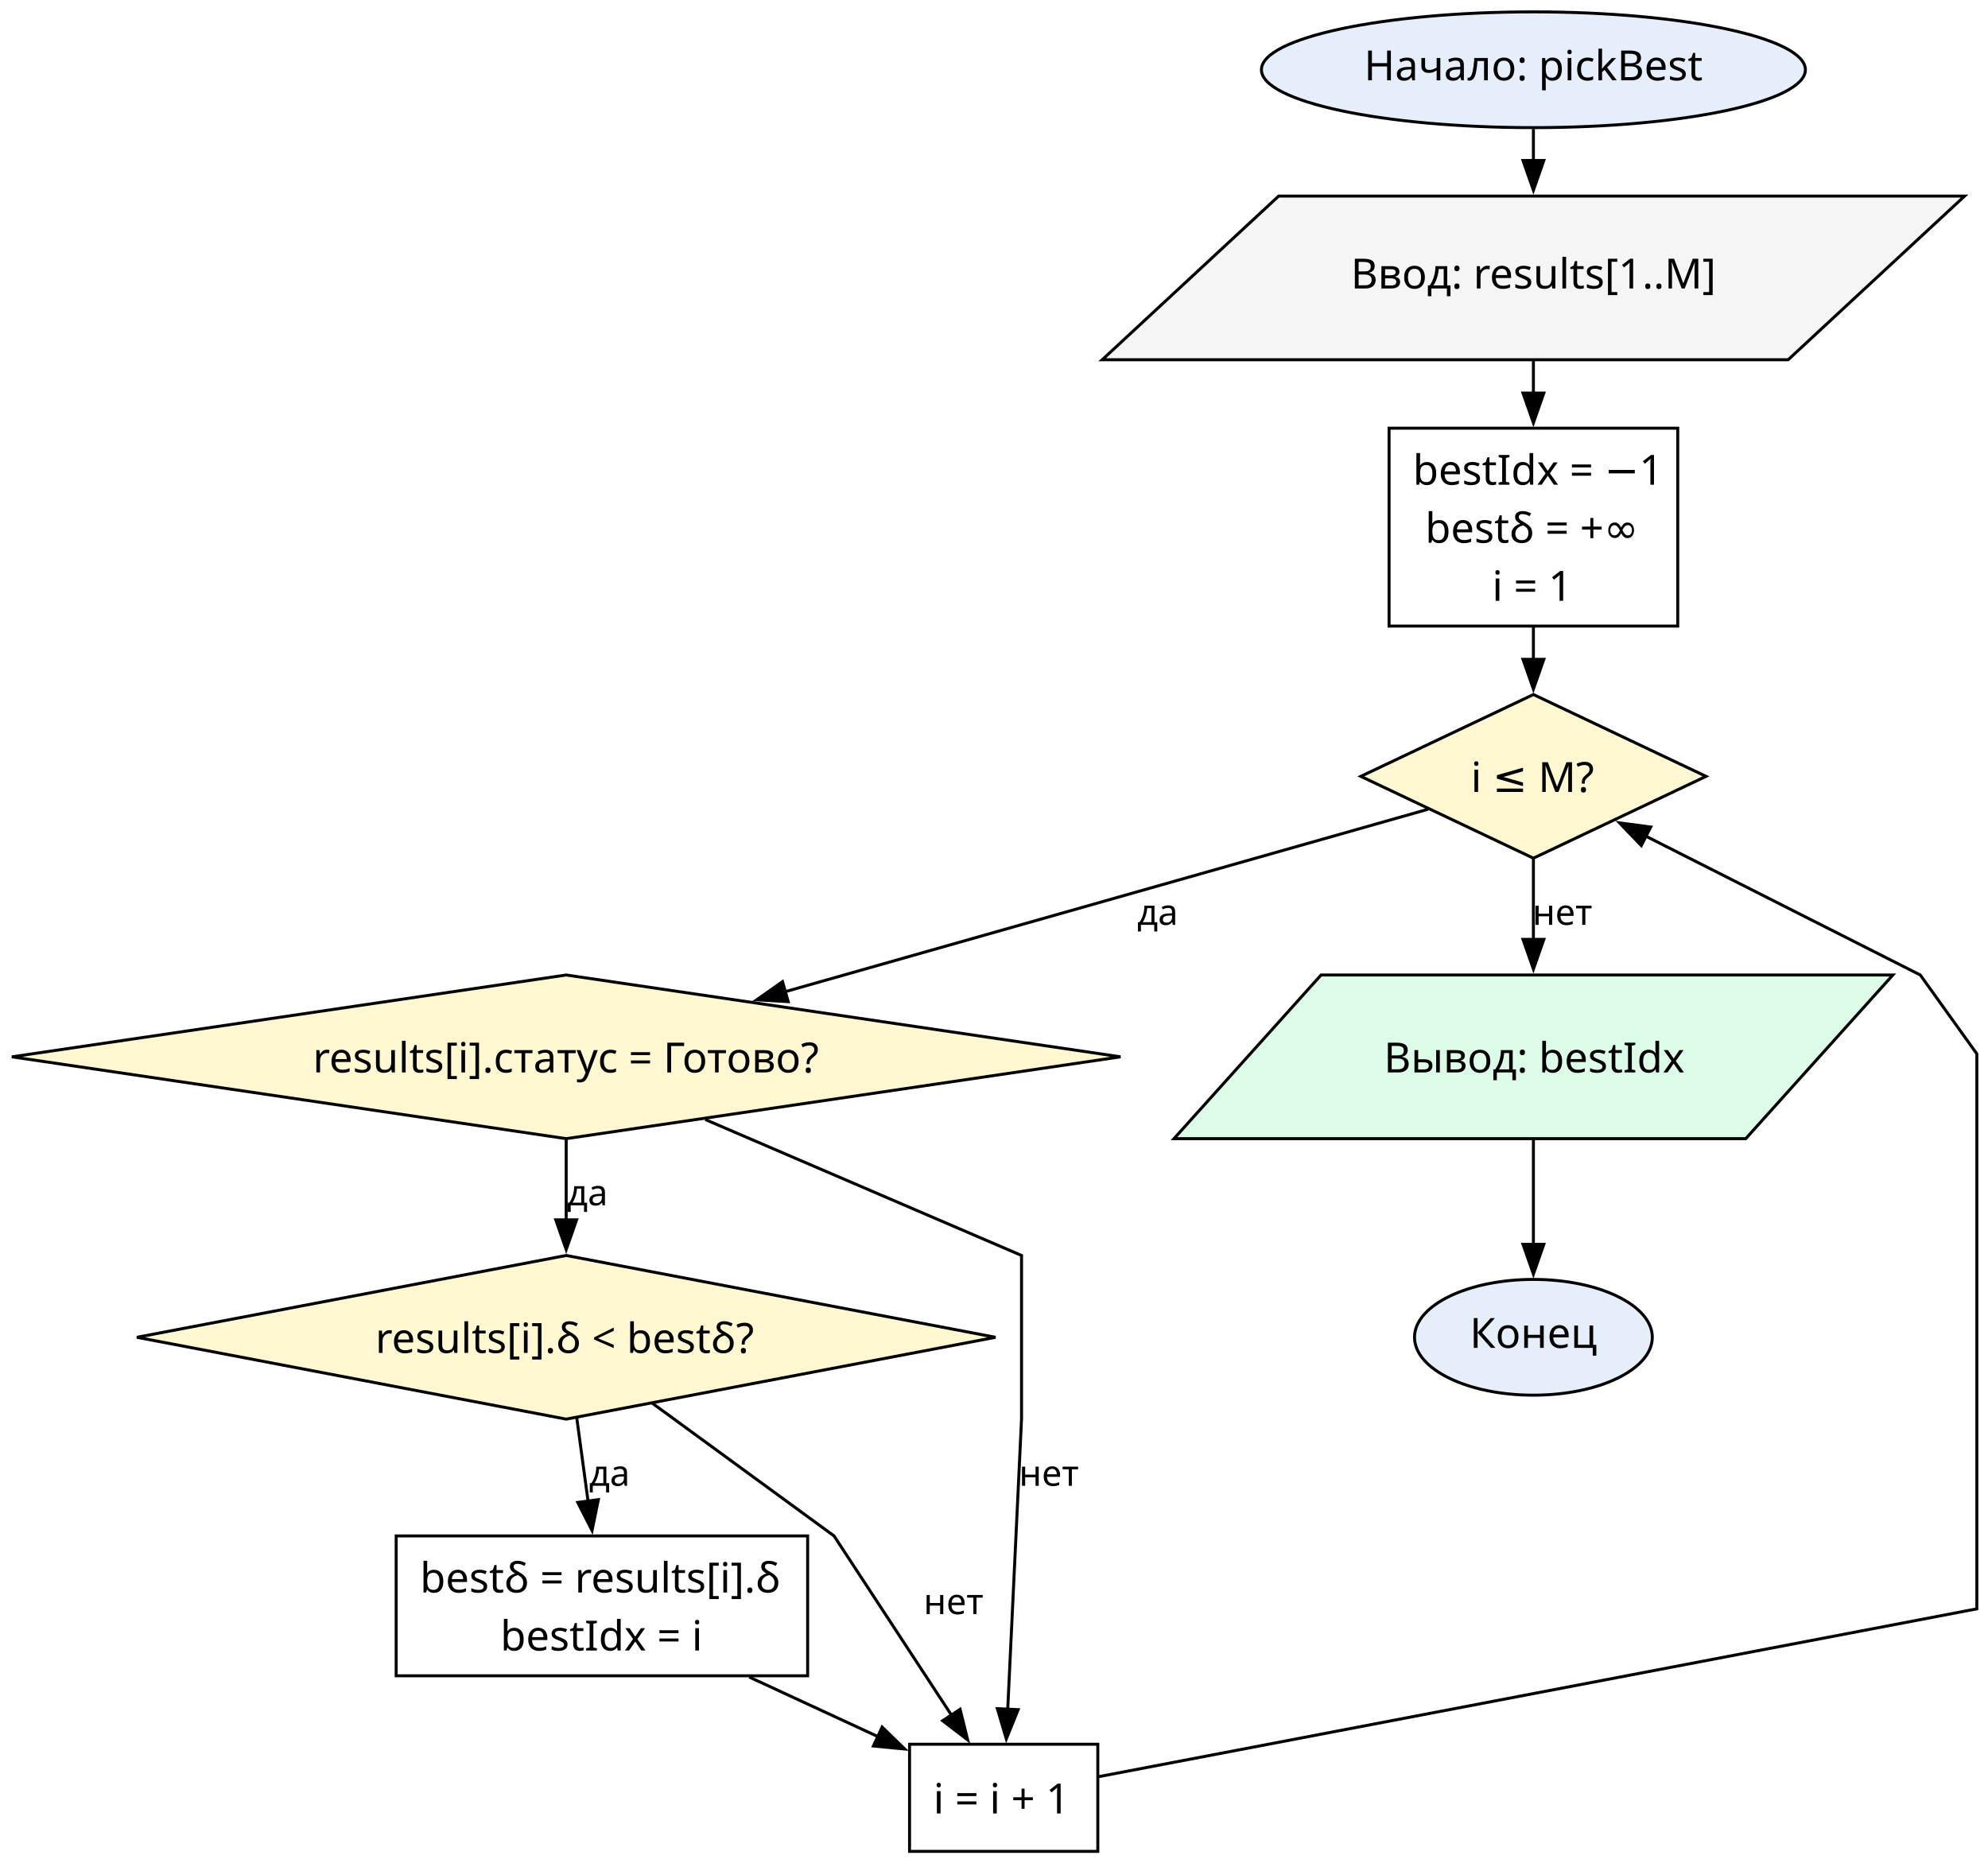
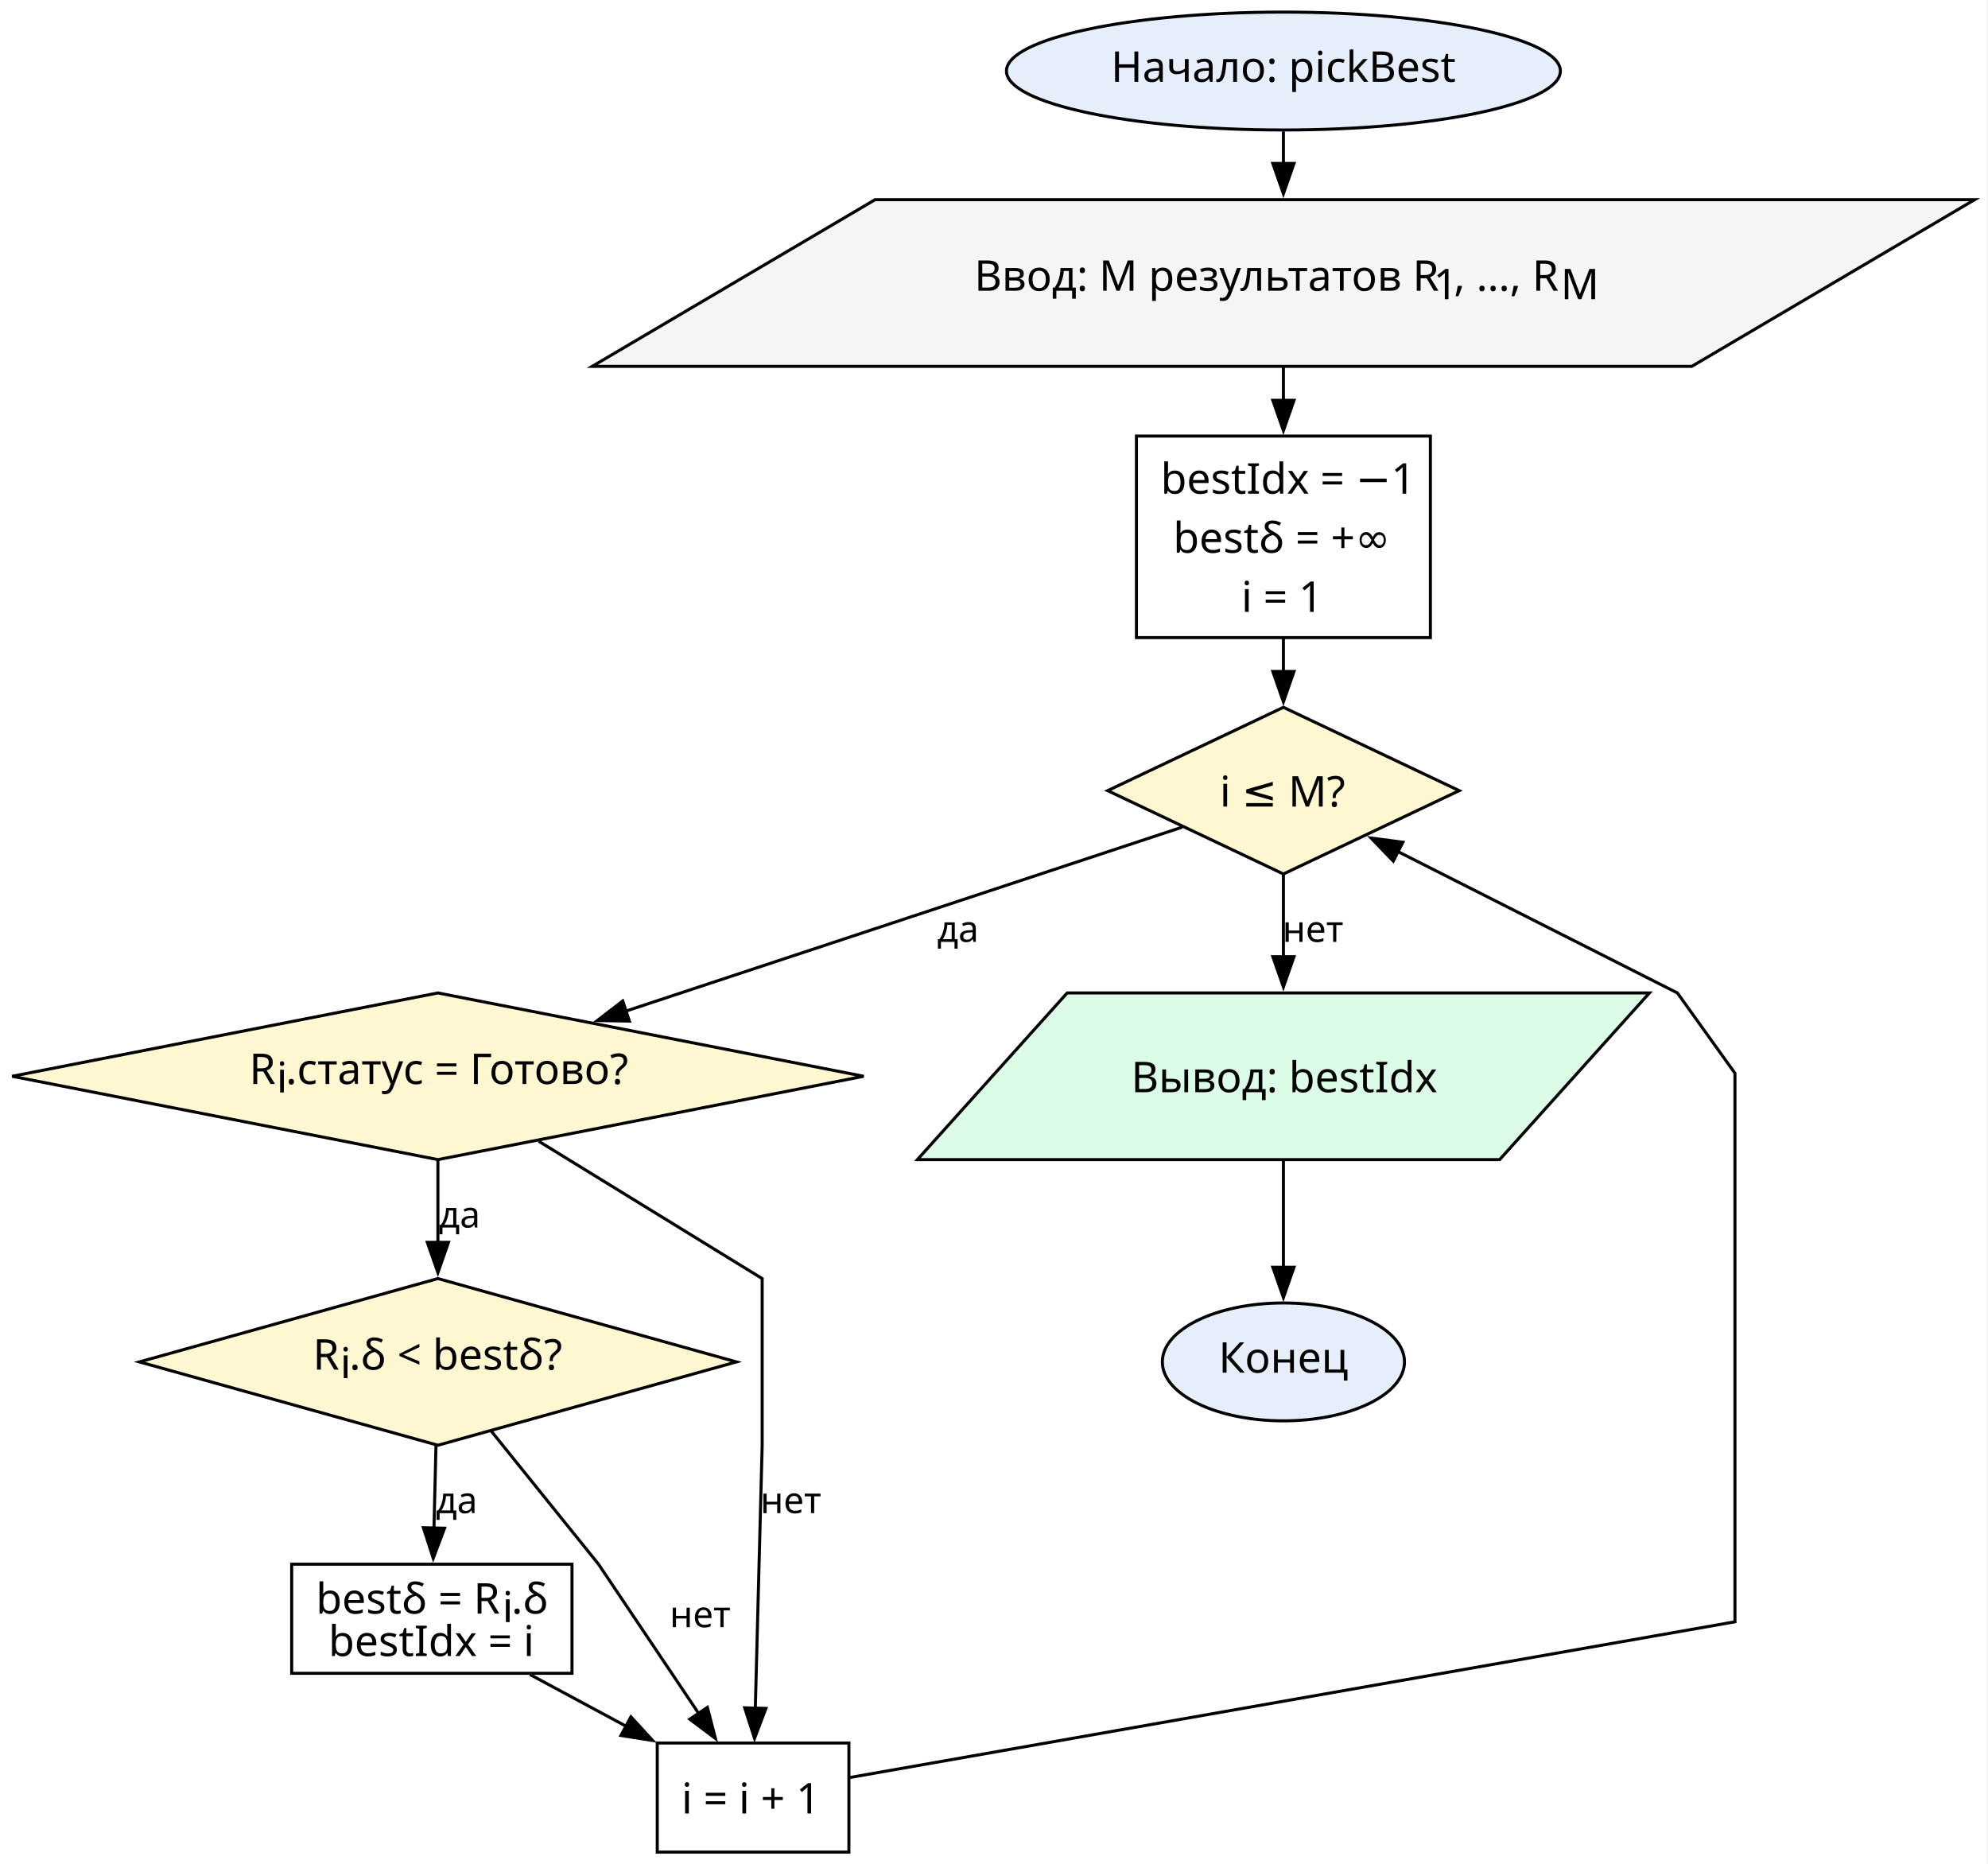
- <svg xmlns="http://www.w3.org/2000/svg" width="668pt" height="626pt" viewBox="0.00 0.00 668.00 626.00">
-   <g id="graph0" class="graph" transform="scale(1 1) rotate(0) translate(4 622.14)">
-     <polygon fill="white" stroke="none" points="-4,4 -4,-622.14 664.25,-622.14 664.25,4 -4,4" />
+ <svg xmlns="http://www.w3.org/2000/svg" width="656pt" height="615pt" viewBox="0.00 0.00 656.00 615.00">
+   <g id="graph0" class="graph" transform="scale(1 1) rotate(0) translate(4 611.14)">
+     <polygon fill="white" stroke="none" points="-4,4 -4,-611.14 651.59,-611.14 651.59,4 -4,4" />
    <g id="node1" class="node">
-       <ellipse fill="#e6eefc" stroke="#000000" cx="511.25" cy="-598.7" rx="91.39" ry="19.45" />
-       <text xml:space="preserve" text-anchor="middle" x="511.25" y="-595.15" font-family="CMU Serif" font-size="14.00">Начало: pickBest</text>
+       <ellipse fill="#e6eefc" stroke="#000000" cx="419.5" cy="-587.7" rx="91.39" ry="19.45" />
+       <text xml:space="preserve" text-anchor="middle" x="419.5" y="-584.15" font-family="CMU Serif" font-size="14.00">Начало: pickBest</text>
    </g>
    <g id="node2" class="node">
-       <polygon fill="#f5f5f5" stroke="#000000" points="656.14,-556.25 425.65,-556.25 366.36,-501.25 596.85,-501.25 656.14,-556.25" />
-       <text xml:space="preserve" text-anchor="middle" x="511.25" y="-525.2" font-family="CMU Serif" font-size="14.00">Ввод: results[1..M]</text>
+       <polygon fill="#f5f5f5" stroke="#000000" points="647.59,-545.25 284.75,-545.25 191.41,-490.25 554.25,-490.25 647.59,-545.25" />
+       <text xml:space="preserve" text-anchor="start" x="317.5" y="-515.2" font-family="CMU Serif" font-size="14.00">Ввод: M результатов R</text>
+       <text xml:space="preserve" text-anchor="start" x="469" y="-515.2" font-family="CMU Serif" baseline-shift="sub" font-size="14.00">1</text>
+       <text xml:space="preserve" text-anchor="start" x="475.75" y="-515.2" font-family="CMU Serif" font-size="14.00">, …, R</text>
+       <text xml:space="preserve" text-anchor="start" x="511" y="-515.2" font-family="CMU Serif" baseline-shift="sub" font-size="14.00">M</text>
    </g>
    <g id="edge1" class="edge">
-       <path fill="none" stroke="#000000" d="M511.25,-578.77C511.25,-575.35 511.25,-571.68 511.25,-567.94" />
-       <polygon fill="#000000" stroke="#000000" points="514.75,-568.21 511.25,-558.21 507.75,-568.21 514.75,-568.21" />
+       <path fill="none" stroke="#000000" d="M419.5,-567.77C419.5,-564.35 419.5,-560.68 419.5,-556.94" />
+       <polygon fill="#000000" stroke="#000000" points="423,-557.21 419.5,-547.21 416,-557.21 423,-557.21" />
    </g>
    <g id="node3" class="node">
-       <polygon fill="#ffffff" stroke="#000000" points="559.75,-478.25 462.75,-478.25 462.75,-411.75 559.75,-411.75 559.75,-478.25" />
-       <text xml:space="preserve" text-anchor="start" x="470.75" y="-459.25" font-family="CMU Serif" font-size="14.00">bestIdx = −1</text>
-       <text xml:space="preserve" text-anchor="start" x="474.88" y="-439.75" font-family="CMU Serif" font-size="14.00">bestδ = +∞</text>
-       <text xml:space="preserve" text-anchor="start" x="497.38" y="-420.25" font-family="CMU Serif" font-size="14.00">i = 1</text>
+       <polygon fill="#ffffff" stroke="#000000" points="468,-467.25 371,-467.25 371,-400.75 468,-400.75 468,-467.25" />
+       <text xml:space="preserve" text-anchor="start" x="379" y="-448.25" font-family="CMU Serif" font-size="14.00">bestIdx = −1</text>
+       <text xml:space="preserve" text-anchor="start" x="383.12" y="-428.75" font-family="CMU Serif" font-size="14.00">bestδ = +∞</text>
+       <text xml:space="preserve" text-anchor="start" x="405.62" y="-409.25" font-family="CMU Serif" font-size="14.00">i = 1</text>
    </g>
    <g id="edge2" class="edge">
-       <path fill="none" stroke="#000000" d="M511.25,-500.98C511.25,-497.4 511.25,-493.65 511.25,-489.86" />
-       <polygon fill="#000000" stroke="#000000" points="514.75,-490.05 511.25,-480.05 507.75,-490.05 514.75,-490.05" />
+       <path fill="none" stroke="#000000" d="M419.5,-489.98C419.5,-486.4 419.5,-482.65 419.5,-478.86" />
+       <polygon fill="#000000" stroke="#000000" points="423,-479.05 419.5,-469.05 416,-479.05 423,-479.05" />
    </g>
    <g id="node4" class="node">
-       <polygon fill="#fff7d1" stroke="#000000" points="511.25,-388.75 453.25,-361.25 511.25,-333.75 569.25,-361.25 511.25,-388.75" />
-       <text xml:space="preserve" text-anchor="start" x="490.25" y="-356" font-family="CMU Serif" font-size="14.00">i ≤ M?</text>
+       <polygon fill="#fff7d1" stroke="#000000" points="419.5,-377.75 361.5,-350.25 419.5,-322.75 477.5,-350.25 419.5,-377.75" />
+       <text xml:space="preserve" text-anchor="start" x="398.5" y="-345" font-family="CMU Serif" font-size="14.00">i ≤ M?</text>
    </g>
    <g id="edge3" class="edge">
-       <path fill="none" stroke="#000000" d="M511.25,-411.69C511.25,-407.94 511.25,-404.09 511.25,-400.28" />
-       <polygon fill="#000000" stroke="#000000" points="514.75,-400.57 511.25,-390.57 507.75,-400.57 514.75,-400.57" />
+       <path fill="none" stroke="#000000" d="M419.5,-400.69C419.5,-396.94 419.5,-393.09 419.5,-389.28" />
+       <polygon fill="#000000" stroke="#000000" points="423,-389.57 419.5,-379.57 416,-389.57 423,-389.57" />
    </g>
    <g id="node5" class="node">
-       <polygon fill="#fff7d1" stroke="#000000" points="186.25,-294.5 0,-267 186.25,-239.5 372.5,-267 186.25,-294.5" />
-       <text xml:space="preserve" text-anchor="start" x="101.12" y="-261.75" font-family="CMU Serif" font-size="14.00">results[i].статус = Готово?</text>
+       <polygon fill="#fff7d1" stroke="#000000" points="140.5,-283.5 0,-256 140.5,-228.5 281,-256 140.5,-283.5" />
+       <text xml:space="preserve" text-anchor="start" x="78.25" y="-253.45" font-family="CMU Serif" font-size="14.00">R</text>
+       <text xml:space="preserve" text-anchor="start" x="87.25" y="-253.45" font-family="CMU Serif" baseline-shift="sub" font-size="14.00">i</text>
+       <text xml:space="preserve" text-anchor="start" x="90.25" y="-253.45" font-family="CMU Serif" font-size="14.00">.статус = Готово?</text>
    </g>
    <g id="edge4" class="edge">
-       <path fill="none" stroke="#000000" d="M475.85,-350.2C424.27,-335.56 327.25,-308.02 259.8,-288.88" />
-       <polygon fill="#000000" stroke="#000000" points="260.85,-285.54 250.28,-286.17 258.94,-292.27 260.85,-285.54" />
-       <text xml:space="preserve" text-anchor="middle" x="384.98" y="-311.35" font-family="CMU Serif" font-size="12.00">да</text>
+       <path fill="none" stroke="#000000" d="M386.12,-338.21C340.81,-323.23 258.98,-296.17 202.29,-277.43" />
+       <polygon fill="#000000" stroke="#000000" points="203.69,-274.21 193.09,-274.39 201.49,-280.85 203.69,-274.21" />
+       <text xml:space="preserve" text-anchor="middle" x="312.11" y="-300.35" font-family="CMU Serif" font-size="12.00">да</text>
    </g>
    <g id="node9" class="node">
-       <polygon fill="#dcfce7" stroke="#000000" points="632.03,-294.5 439.9,-294.5 390.47,-239.5 582.6,-239.5 632.03,-294.5" />
-       <text xml:space="preserve" text-anchor="start" x="461" y="-261.75" font-family="CMU Serif" font-size="14.00">Вывод: bestIdx</text>
+       <polygon fill="#dcfce7" stroke="#000000" points="540.28,-283.5 348.15,-283.5 298.72,-228.5 490.85,-228.5 540.28,-283.5" />
+       <text xml:space="preserve" text-anchor="start" x="369.25" y="-250.75" font-family="CMU Serif" font-size="14.00">Вывод: bestIdx</text>
    </g>
    <g id="edge11" class="edge">
-       <path fill="none" stroke="#000000" d="M511.25,-333.57C511.25,-325.04 511.25,-315.42 511.25,-306.23" />
-       <polygon fill="#000000" stroke="#000000" points="514.75,-306.46 511.25,-296.46 507.75,-306.46 514.75,-306.46" />
-       <text xml:space="preserve" text-anchor="middle" x="521" y="-311.35" font-family="CMU Serif" font-size="12.00">нет</text>
+       <path fill="none" stroke="#000000" d="M419.5,-322.57C419.5,-314.04 419.5,-304.42 419.5,-295.23" />
+       <polygon fill="#000000" stroke="#000000" points="423,-295.46 419.5,-285.46 416,-295.46 423,-295.46" />
+       <text xml:space="preserve" text-anchor="middle" x="429.25" y="-300.35" font-family="CMU Serif" font-size="12.00">нет</text>
    </g>
    <g id="node6" class="node">
-       <polygon fill="#fff7d1" stroke="#000000" points="186.25,-200.25 42,-172.75 186.25,-145.25 330.5,-172.75 186.25,-200.25" />
-       <text xml:space="preserve" text-anchor="start" x="122.12" y="-167.5" font-family="CMU Serif" font-size="14.00">results[i].δ &lt; bestδ?</text>
+       <polygon fill="#fff7d1" stroke="#000000" points="140.5,-189.25 42,-161.75 140.5,-134.25 239,-161.75 140.5,-189.25" />
+       <text xml:space="preserve" text-anchor="start" x="99.25" y="-159.2" font-family="CMU Serif" font-size="14.00">R</text>
+       <text xml:space="preserve" text-anchor="start" x="108.25" y="-159.2" font-family="CMU Serif" baseline-shift="sub" font-size="14.00">i</text>
+       <text xml:space="preserve" text-anchor="start" x="111.25" y="-159.2" font-family="CMU Serif" font-size="14.00">.δ &lt; bestδ?</text>
    </g>
    <g id="edge5" class="edge">
-       <path fill="none" stroke="#000000" d="M186.25,-239.32C186.25,-230.79 186.25,-221.17 186.25,-211.98" />
-       <polygon fill="#000000" stroke="#000000" points="189.75,-212.21 186.25,-202.21 182.75,-212.21 189.75,-212.21" />
-       <text xml:space="preserve" text-anchor="middle" x="193.38" y="-217.1" font-family="CMU Serif" font-size="12.00">да</text>
+       <path fill="none" stroke="#000000" d="M140.5,-228.32C140.5,-219.79 140.5,-210.17 140.5,-200.98" />
+       <polygon fill="#000000" stroke="#000000" points="144,-201.21 140.5,-191.21 137,-201.21 144,-201.21" />
+       <text xml:space="preserve" text-anchor="middle" x="147.62" y="-206.1" font-family="CMU Serif" font-size="12.00">да</text>
    </g>
    <g id="node8" class="node">
-       <polygon fill="#ffffff" stroke="#000000" points="364.88,-36 301.62,-36 301.62,0 364.88,0 364.88,-36" />
-       <text xml:space="preserve" text-anchor="start" x="309.62" y="-12.75" font-family="CMU Serif" font-size="14.00">i = i + 1</text>
+       <polygon fill="#ffffff" stroke="#000000" points="276.12,-36 212.88,-36 212.88,0 276.12,0 276.12,-36" />
+       <text xml:space="preserve" text-anchor="start" x="220.88" y="-12.75" font-family="CMU Serif" font-size="14.00">i = i + 1</text>
    </g>
    <g id="edge6" class="edge">
-       <path fill="none" stroke="#000000" d="M232.99,-245.92C277.98,-226.58 339.25,-200.25 339.25,-200.25 339.25,-200.25 339.25,-145.25 339.25,-145.25 339.25,-145.25 336.37,-84.69 334.6,-47.45" />
-       <polygon fill="#000000" stroke="#000000" points="338.11,-47.62 334.14,-37.8 331.12,-47.96 338.11,-47.62" />
-       <text xml:space="preserve" text-anchor="middle" x="348.46" y="-122.85" font-family="CMU Serif" font-size="12.00">нет</text>
+       <path fill="none" stroke="#000000" d="M173.77,-234.56C205.18,-215.26 247.5,-189.25 247.5,-189.25 247.5,-189.25 247.5,-134.25 247.5,-134.25 247.5,-134.25 246.12,-81.29 245.23,-47.17" />
+       <polygon fill="#000000" stroke="#000000" points="248.74,-47.42 244.98,-37.52 241.74,-47.61 248.74,-47.42" />
+       <text xml:space="preserve" text-anchor="middle" x="256.96" y="-111.85" font-family="CMU Serif" font-size="12.00">нет</text>
    </g>
    <g id="node7" class="node">
-       <polygon fill="#ffffff" stroke="#000000" points="267.38,-106 129.12,-106 129.12,-59 267.38,-59 267.38,-106" />
-       <text xml:space="preserve" text-anchor="start" x="137.12" y="-87" font-family="CMU Serif" font-size="14.00">bestδ = results[i].δ</text>
-       <text xml:space="preserve" text-anchor="start" x="164.12" y="-67.5" font-family="CMU Serif" font-size="14.00">bestIdx = i</text>
+       <polygon fill="#ffffff" stroke="#000000" points="184.75,-95 92.25,-95 92.25,-59 184.75,-59 184.75,-95" />
+       <text xml:space="preserve" text-anchor="start" x="100.25" y="-78.7" font-family="CMU Serif" font-size="14.00">bestδ = R</text>
+       <text xml:space="preserve" text-anchor="start" x="161.75" y="-78.7" font-family="CMU Serif" baseline-shift="sub" font-size="14.00">i</text>
+       <text xml:space="preserve" text-anchor="start" x="164.75" y="-78.7" font-family="CMU Serif" font-size="14.00">.δ</text>
+       <text xml:space="preserve" text-anchor="start" x="104.38" y="-64.7" font-family="CMU Serif" font-size="14.00">bestIdx = i</text>
    </g>
    <g id="edge7" class="edge">
-       <path fill="none" stroke="#000000" d="M189.79,-145.75C190.98,-136.96 192.34,-127 193.6,-117.67" />
-       <polygon fill="#000000" stroke="#000000" points="197.06,-118.2 194.94,-107.82 190.13,-117.26 197.06,-118.2" />
-       <text xml:space="preserve" text-anchor="middle" x="200.8" y="-122.85" font-family="CMU Serif" font-size="12.00">да</text>
+       <path fill="none" stroke="#000000" d="M139.86,-134.11C139.65,-125.41 139.41,-115.7 139.2,-106.84" />
+       <polygon fill="#000000" stroke="#000000" points="142.7,-106.88 138.96,-96.97 135.7,-107.05 142.7,-106.88" />
+       <text xml:space="preserve" text-anchor="middle" x="146.68" y="-111.85" font-family="CMU Serif" font-size="12.00">да</text>
    </g>
    <g id="edge8" class="edge">
-       <path fill="none" stroke="#000000" d="M215.22,-150.58C241.53,-131.36 276.25,-106 276.25,-106 276.25,-106 298.95,-71.35 315.7,-45.79" />
-       <polygon fill="#000000" stroke="#000000" points="318.61,-47.74 321.16,-37.45 312.75,-43.9 318.61,-47.74" />
-       <text xml:space="preserve" text-anchor="middle" x="316.4" y="-79.72" font-family="CMU Serif" font-size="12.00">нет</text>
+       <path fill="none" stroke="#000000" d="M158.15,-138.86C173.57,-119.73 193.5,-95 193.5,-95 193.5,-95 211.83,-67.68 226.52,-45.8" />
+       <polygon fill="#000000" stroke="#000000" points="229.42,-47.76 232.08,-37.5 223.61,-43.86 229.42,-47.76" />
+       <text xml:space="preserve" text-anchor="middle" x="227.05" y="-74.22" font-family="CMU Serif" font-size="12.00">нет</text>
    </g>
    <g id="edge9" class="edge">
-       <path fill="none" stroke="#000000" d="M247.75,-58.58C262.02,-51.97 277.45,-44.83 291.23,-38.46" />
-       <polygon fill="#000000" stroke="#000000" points="292.41,-41.76 300.01,-34.39 289.47,-35.41 292.41,-41.76" />
+       <path fill="none" stroke="#000000" d="M170.88,-58.59C180.94,-53.18 192.17,-47.14 202.77,-41.44" />
+       <polygon fill="#000000" stroke="#000000" points="204.2,-44.64 211.35,-36.83 200.88,-38.48 204.2,-44.64" />
    </g>
    <g id="edge10" class="edge">
-       <path fill="none" stroke="#000000" d="M365.2,-25.11C447.48,-40.83 660.25,-81.5 660.25,-81.5 660.25,-268 660.25,-268 660.25,-268 660.25,-268 641.25,-294.5 641.25,-294.5 641.25,-294.5 587.09,-321.89 548.69,-341.32" />
-       <polygon fill="#000000" stroke="#000000" points="547.51,-337.99 540.17,-345.62 550.67,-344.23 547.51,-337.99" />
+       <path fill="none" stroke="#000000" d="M276.45,-24.62C358.19,-39 568.5,-76 568.5,-76 568.5,-257 568.5,-257 568.5,-257 568.5,-257 549.5,-283.5 549.5,-283.5 549.5,-283.5 495.34,-310.89 456.94,-330.32" />
+       <polygon fill="#000000" stroke="#000000" points="455.76,-326.99 448.42,-334.62 458.92,-333.23 455.76,-326.99" />
    </g>
    <g id="node10" class="node">
-       <ellipse fill="#e6eefc" stroke="#000000" cx="511.25" cy="-172.75" rx="39.95" ry="19.45" />
-       <text xml:space="preserve" text-anchor="middle" x="511.25" y="-169.2" font-family="CMU Serif" font-size="14.00">Конец</text>
+       <ellipse fill="#e6eefc" stroke="#000000" cx="419.5" cy="-161.75" rx="39.95" ry="19.45" />
+       <text xml:space="preserve" text-anchor="middle" x="419.5" y="-158.2" font-family="CMU Serif" font-size="14.00">Конец</text>
    </g>
    <g id="edge12" class="edge">
-       <path fill="none" stroke="#000000" d="M511.25,-239.32C511.25,-228.18 511.25,-215.19 511.25,-203.73" />
-       <polygon fill="#000000" stroke="#000000" points="514.75,-203.99 511.25,-193.99 507.75,-203.99 514.75,-203.99" />
+       <path fill="none" stroke="#000000" d="M419.5,-228.32C419.5,-217.18 419.5,-204.19 419.5,-192.73" />
+       <polygon fill="#000000" stroke="#000000" points="423,-192.99 419.5,-182.99 416,-192.99 423,-192.99" />
    </g>
  </g>
</svg>
